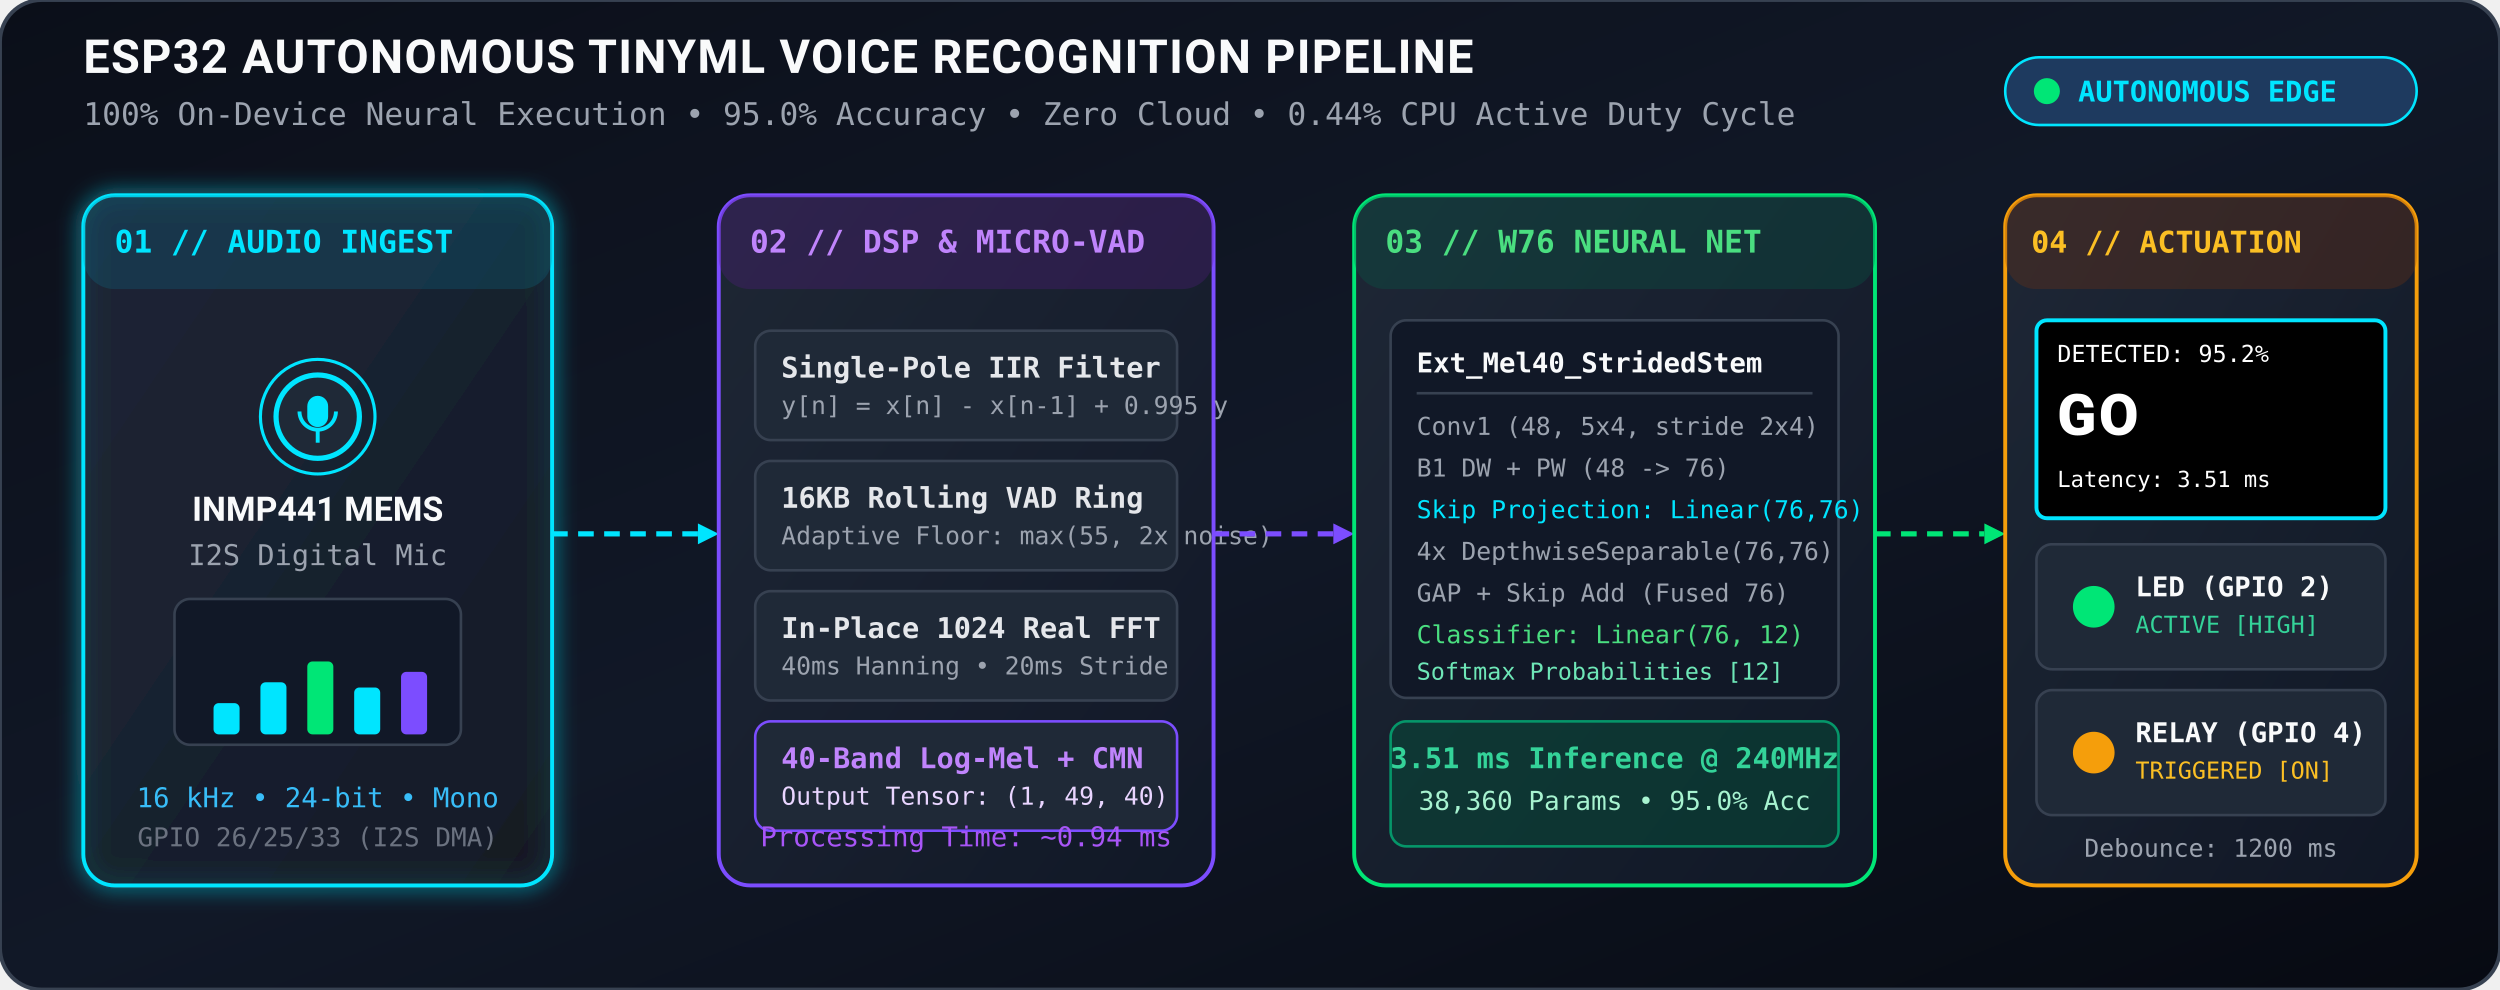
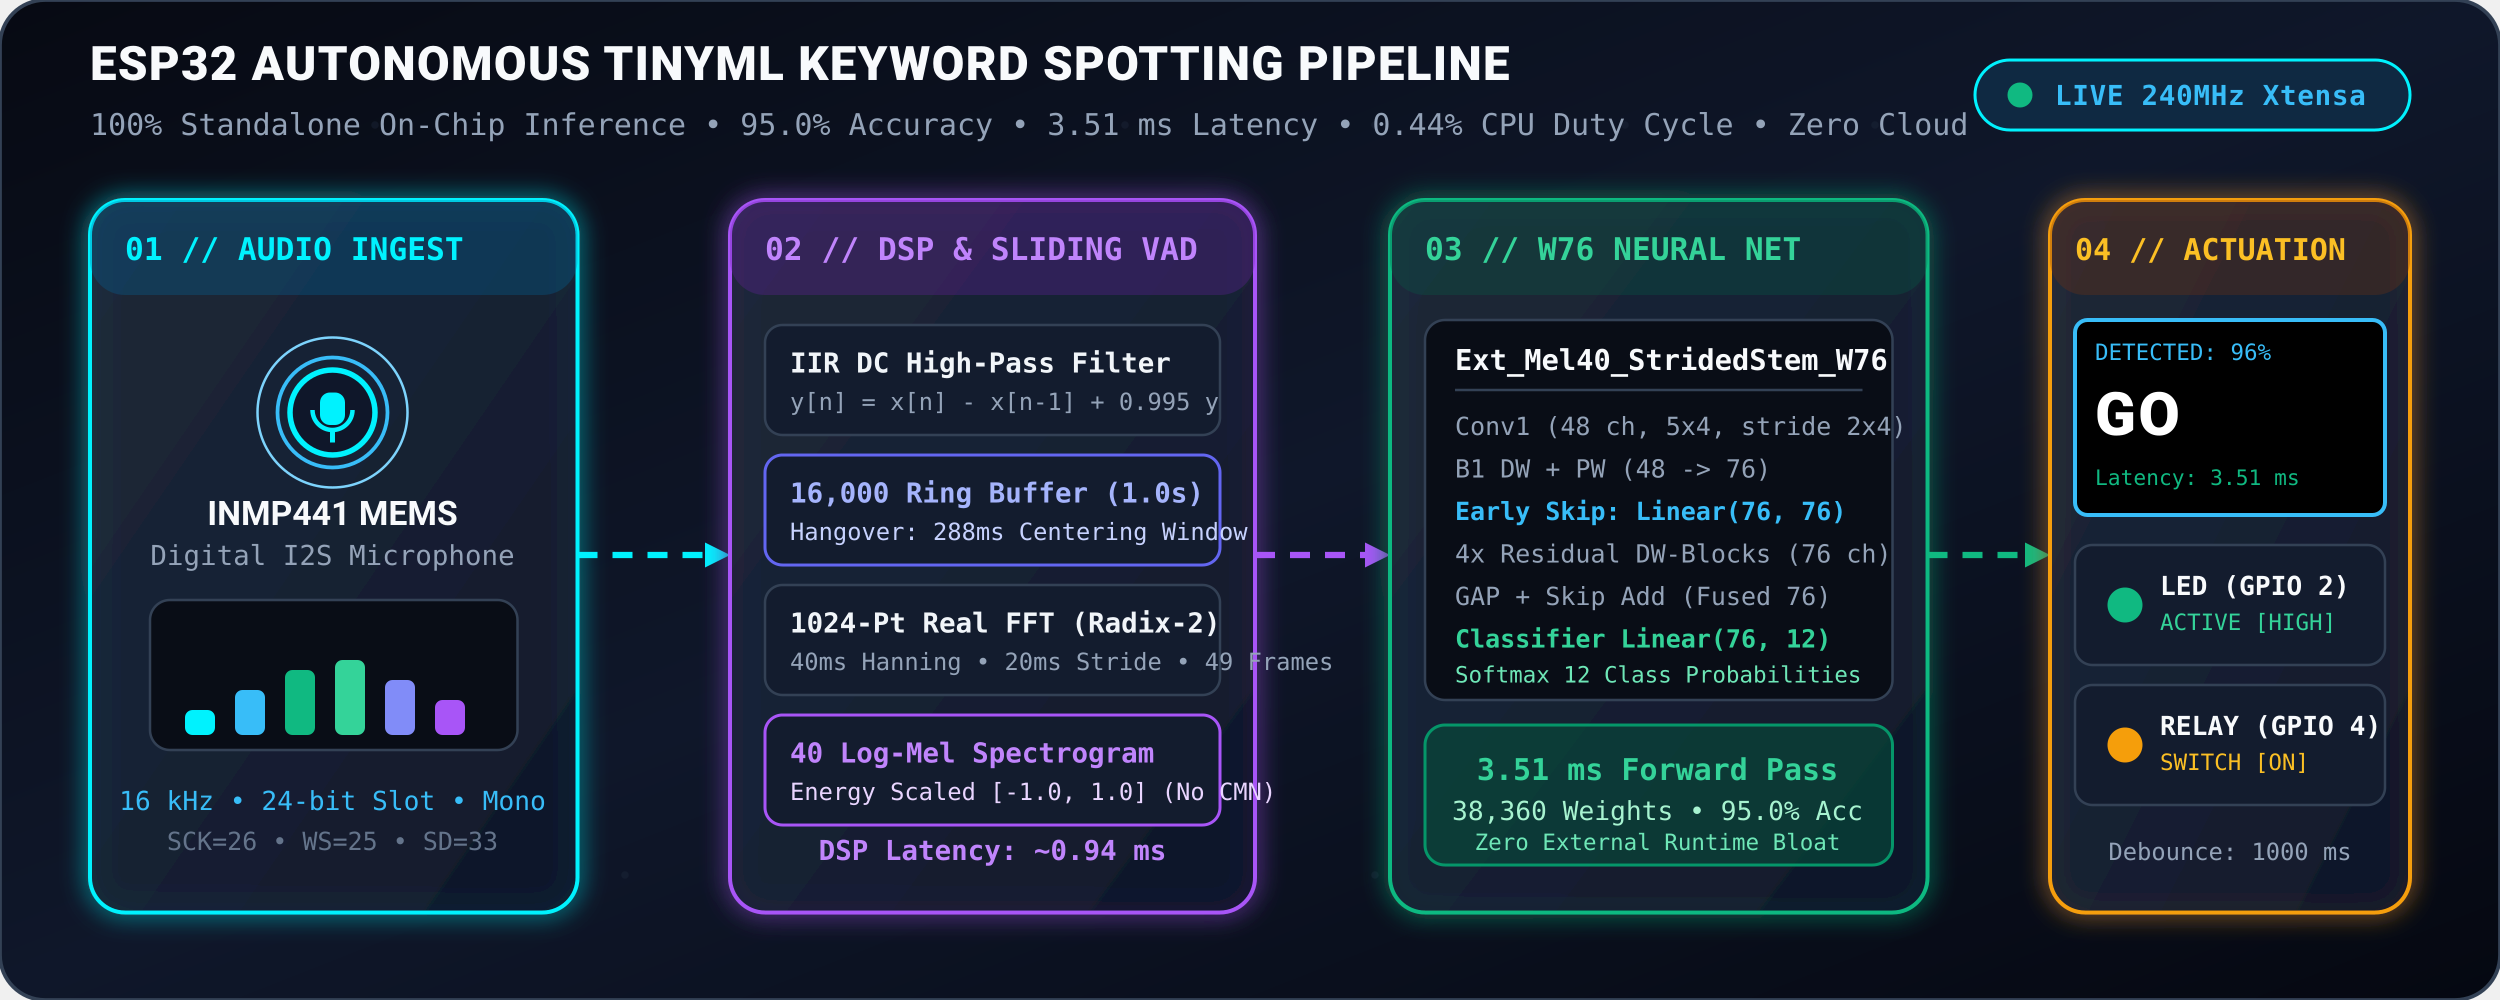
- <svg xmlns="http://www.w3.org/2000/svg" viewBox="0 0 960 380" width="100%" height="100%">
+ <svg xmlns="http://www.w3.org/2000/svg" viewBox="0 0 1000 400" width="100%" height="100%">
  <defs>
    <linearGradient id="bgGrad" x1="0%" y1="0%" x2="100%" y2="100%">
-       <stop offset="0%" stop-color="#0b0f19" />
-       <stop offset="50%" stop-color="#111827" />
-       <stop offset="100%" stop-color="#070a12" />
+       <stop offset="0%" stop-color="#070a13" />
+       <stop offset="50%" stop-color="#0f172a" />
+       <stop offset="100%" stop-color="#050811" />
    </linearGradient>
    <linearGradient id="cardGrad" x1="0%" y1="0%" x2="100%" y2="100%">
-       <stop offset="0%" stop-color="#1f2937" stop-opacity="0.9" />
-       <stop offset="100%" stop-color="#111827" stop-opacity="0.9" />
+       <stop offset="0%" stop-color="#1e293b" stop-opacity="0.95" />
+       <stop offset="100%" stop-color="#0f172a" stop-opacity="0.95" />
    </linearGradient>
    <linearGradient id="cyanGrad" x1="0%" y1="0%" x2="100%" y2="0%">
-       <stop offset="0%" stop-color="#00e5ff" />
-       <stop offset="100%" stop-color="#00b0ff" />
+       <stop offset="0%" stop-color="#00f2fe" />
+       <stop offset="100%" stop-color="#4facfe" />
    </linearGradient>
    <linearGradient id="purpleGrad" x1="0%" y1="0%" x2="100%" y2="100%">
-       <stop offset="0%" stop-color="#7c4dff" />
-       <stop offset="100%" stop-color="#651fff" />
+       <stop offset="0%" stop-color="#a855f7" />
+       <stop offset="100%" stop-color="#6366f1" />
    </linearGradient>
    <linearGradient id="greenGrad" x1="0%" y1="0%" x2="100%" y2="0%">
-       <stop offset="0%" stop-color="#00e676" />
-       <stop offset="100%" stop-color="#00c853" />
+       <stop offset="0%" stop-color="#10b981" />
+       <stop offset="100%" stop-color="#059669" />
+     </linearGradient>
+     <linearGradient id="amberGrad" x1="0%" y1="0%" x2="100%" y2="0%">
+       <stop offset="0%" stop-color="#f59e0b" />
+       <stop offset="100%" stop-color="#d97706" />
    </linearGradient>
    <filter id="glowCyan" x="-20%" y="-20%" width="140%" height="140%">
-       <feGaussianBlur stdDeviation="4" result="blur" />
+       <feGaussianBlur stdDeviation="5" result="blur" />
      <feComposite in="SourceGraphic" in2="blur" operator="over" />
    </filter>
    <filter id="glowGreen" x="-20%" y="-20%" width="140%" height="140%">
+       <feGaussianBlur stdDeviation="5" result="blur" />
+       <feComposite in="SourceGraphic" in2="blur" operator="over" />
+     </filter>
+     <filter id="glowPurple" x="-20%" y="-20%" width="140%" height="140%">
+       <feGaussianBlur stdDeviation="5" result="blur" />
+       <feComposite in="SourceGraphic" in2="blur" operator="over" />
+     </filter>
+     <filter id="glowAmber" x="-20%" y="-20%" width="140%" height="140%">
      <feGaussianBlur stdDeviation="5" result="blur" />
      <feComposite in="SourceGraphic" in2="blur" operator="over" />
    </filter>
  </defs>
  <style>
-     .mono { font-family: 'SF Mono', 'Fira Code', 'Roboto Mono', Menlo, monospace; }
+     .mono { font-family: 'SF Mono', 'Fira Code', 'Roboto Mono', Consolas, monospace; }
    .sans { font-family: -apple-system, BlinkMacSystemFont, 'Segoe UI', Roboto, Helvetica, Arial, sans-serif; }
    
-     /* Animations */
+     /* Animation Keyframes */
    @keyframes pulseWire {
-       0% { stroke-dashoffset: 40; }
+       0% { stroke-dashoffset: 60; }
      100% { stroke-dashoffset: 0; }
    }

-     @keyframes pulseVU1 { 0%, 100% { height: 6px; y: 48px; } 50% { height: 16px; y: 38px; } }
-     @keyframes pulseVU2 { 0%, 100% { height: 12px; y: 42px; } 50% { height: 26px; y: 28px; } }
-     @keyframes pulseVU3 { 0%, 100% { height: 18px; y: 36px; } 50% { height: 32px; y: 22px; } }
-     @keyframes pulseVU4 { 0%, 100% { height: 10px; y: 44px; } 50% { height: 22px; y: 32px; } }
-     @keyframes pulseVU5 { 0%, 100% { height: 15px; y: 39px; } 50% { height: 28px; y: 26px; } }
- 
-     @keyframes liveLed {
-       0%, 100% { fill: #00e676; filter: drop-shadow(0 0 8px #00e676); }
-       50% { fill: #00b0ff; filter: drop-shadow(0 0 4px #00b0ff); }
-     }
- 
-     @keyframes soundWave {
-       0% { r: 12px; opacity: 0.8; }
-       100% { r: 32px; opacity: 0; }
+     @keyframes movingParticle {
+       0% { offset-distance: 0%; opacity: 0; }
+       15% { opacity: 1; }
+       85% { opacity: 1; }
+       100% { offset-distance: 100%; opacity: 0; }
+     }
+ 
+     @keyframes liveLedPulse {
+       0%, 100% { fill: #10b981; filter: drop-shadow(0 0 10px #10b981); r: 5px; }
+       50% { fill: #38bdf8; filter: drop-shadow(0 0 5px #38bdf8); r: 6.5px; }
+     }
+ 
+     @keyframes soundWaveRings {
+       0% { r: 12px; opacity: 0.9; stroke-width: 2.5; }
+       50% { opacity: 0.5; }
+       100% { r: 38px; opacity: 0; stroke-width: 0.5; }
+     }
+ 
+     @keyframes vu1 { 0%, 100% { height: 8px; y: 44px; } 50% { height: 26px; y: 26px; } }
+     @keyframes vu2 { 0%, 100% { height: 16px; y: 36px; } 50% { height: 38px; y: 14px; } }
+     @keyframes vu3 { 0%, 100% { height: 24px; y: 28px; } 50% { height: 46px; y: 6px; } }
+     @keyframes vu4 { 0%, 100% { height: 14px; y: 38px; } 50% { height: 32px; y: 20px; } }
+     @keyframes vu5 { 0%, 100% { height: 20px; y: 32px; } 50% { height: 42px; y: 10px; } }
+     @keyframes vu6 { 0%, 100% { height: 10px; y: 42px; } 50% { height: 28px; y: 24px; } }
+ 
+     @keyframes specHeatmap {
+       0%, 100% { opacity: 0.45; }
+       50% { opacity: 0.95; }
+     }
+ 
+     @keyframes oledPulse {
+       0%, 100% { border-color: #00f2fe; stroke: #00f2fe; }
+       50% { border-color: #10b981; stroke: #10b981; }
+     }
+ 
+     @keyframes neuronPulse {
+       0%, 100% { fill: #6366f1; transform: scale(1); }
+       50% { fill: #10b981; transform: scale(1.2); }
    }

    .wire-active {
-       stroke-dasharray: 6 4;
-       animation: pulseWire 0.8s linear infinite;
-     }
- 
-     .vu-bar-1 { animation: pulseVU1 0.7s ease-in-out infinite; }
-     .vu-bar-2 { animation: pulseVU2 0.5s ease-in-out infinite 0.1s; }
-     .vu-bar-3 { animation: pulseVU3 0.6s ease-in-out infinite 0.2s; }
-     .vu-bar-4 { animation: pulseVU4 0.8s ease-in-out infinite 0.15s; }
-     .vu-bar-5 { animation: pulseVU5 0.55s ease-in-out infinite 0.25s; }
- 
-     .led-glow { animation: liveLed 1.8s ease-in-out infinite; }
-     .wave-pulse { animation: soundWave 1.4s ease-out infinite; }
+       stroke-dasharray: 8 6;
+       animation: pulseWire 1s linear infinite;
+     }
+ 
+     .vu-bar-1 { animation: vu1 0.75s ease-in-out infinite; }
+     .vu-bar-2 { animation: vu2 0.55s ease-in-out infinite 0.1s; }
+     .vu-bar-3 { animation: vu3 0.65s ease-in-out infinite 0.2s; }
+     .vu-bar-4 { animation: vu4 0.85s ease-in-out infinite 0.15s; }
+     .vu-bar-5 { animation: vu5 0.5s ease-in-out infinite 0.25s; }
+     .vu-bar-6 { animation: vu6 0.7s ease-in-out infinite 0.35s; }
+ 
+     .led-glow { animation: liveLedPulse 1.8s ease-in-out infinite; }
+     .wave-pulse-1 { animation: soundWaveRings 1.6s ease-out infinite; }
+     .wave-pulse-2 { animation: soundWaveRings 1.6s ease-out infinite 0.5s; }
+     .wave-pulse-3 { animation: soundWaveRings 1.6s ease-out infinite 1.0s; }
+     .spec-band { animation: specHeatmap 1.2s ease-in-out infinite; }
  </style>
-   <rect width="960" height="380" rx="16" fill="url(#bgGrad)" stroke="#374151" stroke-width="1.5" />
-   <g transform="translate(32, 28)">
-     <text class="sans" x="0" y="0" font-size="18" font-weight="700" fill="#f9fafb" letter-spacing="0.5">
-       ESP32 AUTONOMOUS TINYML VOICE RECOGNITION PIPELINE
+   <rect width="1000" height="400" rx="18" fill="url(#bgGrad)" stroke="#334155" stroke-width="1.5" />
+   <g fill="#1e293b" opacity="0.4">
+     <circle cx="50" cy="50" r="1.5" />
+     <circle cx="150" cy="50" r="1.5" />
+     <circle cx="250" cy="50" r="1.5" />
+     <circle cx="350" cy="50" r="1.5" />
+     <circle cx="450" cy="50" r="1.5" />
+     <circle cx="550" cy="50" r="1.5" />
+     <circle cx="650" cy="50" r="1.5" />
+     <circle cx="750" cy="50" r="1.5" />
+     <circle cx="850" cy="50" r="1.5" />
+     <circle cx="950" cy="50" r="1.5" />
+     <circle cx="50" cy="350" r="1.5" />
+     <circle cx="150" cy="350" r="1.5" />
+     <circle cx="250" cy="350" r="1.5" />
+     <circle cx="350" cy="350" r="1.5" />
+     <circle cx="450" cy="350" r="1.5" />
+     <circle cx="550" cy="350" r="1.5" />
+     <circle cx="650" cy="350" r="1.5" />
+     <circle cx="750" cy="350" r="1.5" />
+     <circle cx="850" cy="350" r="1.5" />
+     <circle cx="950" cy="350" r="1.5" />
+   </g>
+   <g transform="translate(36, 32)">
+     <text class="sans" x="0" y="0" font-size="19" font-weight="800" fill="#f8fafc" letter-spacing="0.5">
+       ESP32 AUTONOMOUS TINYML KEYWORD SPOTTING PIPELINE
    </text>
-     <text class="mono" x="0" y="20" font-size="12" fill="#9ca3af">
-       100% On-Device Neural Execution • 95.0% Accuracy • Zero Cloud • 0.44% CPU Active Duty Cycle
+     <text class="mono" x="0" y="22" font-size="12" fill="#94a3b8">
+       100% Standalone On-Chip Inference • 95.0% Accuracy • 3.51 ms Latency • 0.44% CPU Duty Cycle • Zero Cloud
    </text>
  </g>
-   <g transform="translate(770, 22)">
-     <rect width="158" height="26" rx="13" fill="#1e3a5f" stroke="#00e5ff" stroke-width="1" />
-     <circle cx="16" cy="13" r="5" fill="#00e676" class="led-glow" />
-     <text class="mono" x="28" y="17" font-size="11" font-weight="600" fill="#00e5ff">AUTONOMOUS EDGE</text>
-   </g>
-   <g transform="translate(32, 75)">
-     <rect width="180" height="265" rx="12" fill="url(#cardGrad)" stroke="#00e5ff" stroke-width="1.5" filter="url(#glowCyan)" />
-     <rect x="0" y="0" width="180" height="36" rx="12" fill="#0e7490" fill-opacity="0.25" />
-     <text class="mono" x="12" y="22" font-size="12" font-weight="700" fill="#00e5ff">01 // AUDIO INGEST</text>
-     <g transform="translate(90, 85)">
-       <circle cx="0" cy="0" r="14" fill="none" stroke="#00e5ff" stroke-width="1.5" class="wave-pulse" />
-       <circle cx="0" cy="0" r="22" fill="none" stroke="#00e5ff" stroke-width="1.2" class="wave-pulse" style="animation-delay: 0.5s;" />
-       <circle cx="0" cy="0" r="16" fill="#1f2937" stroke="#00e5ff" stroke-width="2" />
-       <rect x="-4" y="-8" width="8" height="12" rx="4" fill="#00e5ff" />
-       <path d="M -7 -2 A 7 7 0 0 0 7 -2" fill="none" stroke="#00e5ff" stroke-width="1.5" />
-       <line x1="0" y1="5" x2="0" y2="10" stroke="#00e5ff" stroke-width="1.5" />
-     </g>
-     <text class="sans" x="90" y="125" text-anchor="middle" font-size="13" font-weight="700" fill="#f9fafb">INMP441 MEMS</text>
-     <text class="mono" x="90" y="142" text-anchor="middle" font-size="11" fill="#9ca3af">I2S Digital Mic</text>
-     <g transform="translate(35, 155)">
-       <rect x="0" y="0" width="110" height="56" rx="6" fill="#111827" stroke="#374151" stroke-width="1" />
-       <rect x="15" y="40" width="10" height="12" rx="2" fill="#00e5ff" class="vu-bar-1" />
-       <rect x="33" y="32" width="10" height="20" rx="2" fill="#00e5ff" class="vu-bar-2" />
-       <rect x="51" y="24" width="10" height="28" rx="2" fill="#00e676" class="vu-bar-3" />
-       <rect x="69" y="34" width="10" height="18" rx="2" fill="#00e5ff" class="vu-bar-4" />
-       <rect x="87" y="28" width="10" height="24" rx="2" fill="#7c4dff" class="vu-bar-5" />
-     </g>
-     <text class="mono" x="90" y="235" text-anchor="middle" font-size="10.5" fill="#38bdf8">16 kHz • 24-bit • Mono</text>
-     <text class="mono" x="90" y="250" text-anchor="middle" font-size="10" fill="#6b7280">GPIO 26/25/33 (I2S DMA)</text>
-   </g>
-   <path d="M 212 205 L 268 205" fill="none" stroke="#00e5ff" stroke-width="2" class="wire-active" />
-   <polygon points="268,201 276,205 268,209" fill="#00e5ff" />
-   <g transform="translate(276, 75)">
-     <rect width="190" height="265" rx="12" fill="url(#cardGrad)" stroke="#7c4dff" stroke-width="1.5" />
-     <rect x="0" y="0" width="190" height="36" rx="12" fill="#581c87" fill-opacity="0.3" />
-     <text class="mono" x="12" y="22" font-size="12" font-weight="700" fill="#c084fc">02 // DSP &amp; MICRO-VAD</text>
-     <g transform="translate(14, 52)">
-       <rect x="0" y="0" width="162" height="42" rx="6" fill="#1f2937" stroke="#374151" stroke-width="1" />
-       <text class="mono" x="10" y="18" font-size="11" font-weight="600" fill="#e5e7eb">Single-Pole IIR Filter</text>
-       <text class="mono" x="10" y="32" font-size="9.5" fill="#9ca3af">y[n] = x[n] - x[n-1] + 0.995 y</text>
-       <rect x="0" y="50" width="162" height="42" rx="6" fill="#1f2937" stroke="#374151" stroke-width="1" />
-       <text class="mono" x="10" y="68" font-size="11" font-weight="600" fill="#e5e7eb">16KB Rolling VAD Ring</text>
-       <text class="mono" x="10" y="82" font-size="9.5" fill="#9ca3af">Adaptive Floor: max(55, 2x noise)</text>
-       <rect x="0" y="100" width="162" height="42" rx="6" fill="#1f2937" stroke="#374151" stroke-width="1" />
-       <text class="mono" x="10" y="118" font-size="11" font-weight="600" fill="#e5e7eb">In-Place 1024 Real FFT</text>
-       <text class="mono" x="10" y="132" font-size="9.5" fill="#9ca3af">40ms Hanning • 20ms Stride</text>
-       <rect x="0" y="150" width="162" height="42" rx="6" fill="#1f2937" stroke="#7c4dff" stroke-width="1" />
-       <text class="mono" x="10" y="168" font-size="11" font-weight="600" fill="#c084fc">40-Band Log-Mel + CMN</text>
-       <text class="mono" x="10" y="182" font-size="9.5" fill="#e9d5ff">Output Tensor: (1, 49, 40)</text>
-     </g>
-     <text class="mono" x="95" y="250" text-anchor="middle" font-size="10.5" fill="#a855f7">Processing Time: ~0.94 ms</text>
-   </g>
-   <path d="M 466 205 L 512 205" fill="none" stroke="#7c4dff" stroke-width="2" class="wire-active" />
-   <polygon points="512,201 520,205 512,209" fill="#7c4dff" />
-   <g transform="translate(520, 75)">
-     <rect width="200" height="265" rx="12" fill="url(#cardGrad)" stroke="#00e676" stroke-width="1.5" />
-     <rect x="0" y="0" width="200" height="36" rx="12" fill="#065f46" fill-opacity="0.3" />
-     <text class="mono" x="12" y="22" font-size="12" font-weight="700" fill="#4ade80">03 // W76 NEURAL NET</text>
+   <g transform="translate(790, 24)">
+     <rect width="174" height="28" rx="14" fill="#0f2942" stroke="#00f2fe" stroke-width="1.2" />
+     <circle cx="18" cy="14" r="5" fill="#10b981" class="led-glow" />
+     <text class="mono" x="32" y="18" font-size="11" font-weight="700" fill="#38bdf8" letter-spacing="0.3">LIVE 240MHz Xtensa</text>
+   </g>
+   <g transform="translate(36, 80)">
+     <rect width="195" height="285" rx="14" fill="url(#cardGrad)" stroke="#00f2fe" stroke-width="1.6" filter="url(#glowCyan)" />
+     <rect x="0" y="0" width="195" height="38" rx="14" fill="#0369a1" fill-opacity="0.3" />
+     <text class="mono" x="14" y="24" font-size="12.5" font-weight="700" fill="#00f2fe">01 // AUDIO INGEST</text>
+     <g transform="translate(97, 85)">
+       <circle cx="0" cy="0" r="14" fill="none" stroke="#00f2fe" stroke-width="2" class="wave-pulse-1" />
+       <circle cx="0" cy="0" r="22" fill="none" stroke="#38bdf8" stroke-width="1.5" class="wave-pulse-2" />
+       <circle cx="0" cy="0" r="30" fill="none" stroke="#7dd3fc" stroke-width="1" class="wave-pulse-3" />
+       <circle cx="0" cy="0" r="17" fill="#0f172a" stroke="#00f2fe" stroke-width="2.2" />
+       <rect x="-5" y="-8" width="10" height="13" rx="4" fill="#00f2fe" />
+       <path d="M -8 -1 A 8 8 0 0 0 8 -1" fill="none" stroke="#00f2fe" stroke-width="1.8" />
+       <line x1="0" y1="7" x2="0" y2="12" stroke="#00f2fe" stroke-width="2" />
+     </g>
+     <text class="sans" x="97" y="130" text-anchor="middle" font-size="13.5" font-weight="700" fill="#f8fafc">INMP441 MEMS</text>
+     <text class="mono" x="97" y="146" text-anchor="middle" font-size="11" fill="#94a3b8">Digital I2S Microphone</text>
+     <g transform="translate(24, 160)">
+       <rect x="0" y="0" width="147" height="60" rx="8" fill="#090d16" stroke="#334155" stroke-width="1" />
+       <rect x="14" y="44" width="12" height="10" rx="3" fill="#00f2fe" class="vu-bar-1" />
+       <rect x="34" y="36" width="12" height="18" rx="3" fill="#38bdf8" class="vu-bar-2" />
+       <rect x="54" y="28" width="12" height="26" rx="3" fill="#10b981" class="vu-bar-3" />
+       <rect x="74" y="24" width="12" height="30" rx="3" fill="#34d399" class="vu-bar-4" />
+       <rect x="94" y="32" width="12" height="22" rx="3" fill="#818cf8" class="vu-bar-5" />
+       <rect x="114" y="40" width="12" height="14" rx="3" fill="#a855f7" class="vu-bar-6" />
+     </g>
+     <text class="mono" x="97" y="244" text-anchor="middle" font-size="10.5" fill="#38bdf8">16 kHz • 24-bit Slot • Mono</text>
+     <text class="mono" x="97" y="260" text-anchor="middle" font-size="10" fill="#64748b">SCK=26 • WS=25 • SD=33</text>
+   </g>
+   <path d="M 231 222 L 282 222" fill="none" stroke="#00f2fe" stroke-width="2.5" class="wire-active" />
+   <polygon points="282,217 292,222 282,227" fill="#00f2fe" />
+   <g transform="translate(292, 80)">
+     <rect width="210" height="285" rx="14" fill="url(#cardGrad)" stroke="#a855f7" stroke-width="1.6" filter="url(#glowPurple)" />
+     <rect x="0" y="0" width="210" height="38" rx="14" fill="#6b21a8" fill-opacity="0.3" />
+     <text class="mono" x="14" y="24" font-size="12.5" font-weight="700" fill="#c084fc">02 // DSP &amp; SLIDING VAD</text>
+     <g transform="translate(14, 50)">
+       <rect x="0" y="0" width="182" height="44" rx="7" fill="#131c2e" stroke="#334155" stroke-width="1" />
+       <text class="mono" x="10" y="19" font-size="11" font-weight="700" fill="#f1f5f9">IIR DC High-Pass Filter</text>
+       <text class="mono" x="10" y="34" font-size="9.5" fill="#94a3b8">y[n] = x[n] - x[n-1] + 0.995 y</text>
+       <rect x="0" y="52" width="182" height="44" rx="7" fill="#131c2e" stroke="#6366f1" stroke-width="1.2" />
+       <text class="mono" x="10" y="71" font-size="11" font-weight="700" fill="#a5b4fc">16,000 Ring Buffer (1.0s)</text>
+       <text class="mono" x="10" y="86" font-size="9.5" fill="#c7d2fe">Hangover: 288ms Centering Window</text>
+       <rect x="0" y="104" width="182" height="44" rx="7" fill="#131c2e" stroke="#334155" stroke-width="1" />
+       <text class="mono" x="10" y="123" font-size="11" font-weight="700" fill="#f1f5f9">1024-Pt Real FFT (Radix-2)</text>
+       <text class="mono" x="10" y="138" font-size="9.5" fill="#94a3b8">40ms Hanning • 20ms Stride • 49 Frames</text>
+       <rect x="0" y="156" width="182" height="44" rx="7" fill="#131c2e" stroke="#a855f7" stroke-width="1.2" />
+       <text class="mono" x="10" y="175" font-size="11" font-weight="700" fill="#c084fc">40 Log-Mel Spectrogram</text>
+       <text class="mono" x="10" y="190" font-size="9.5" fill="#e9d5ff">Energy Scaled [-1.0, 1.0] (No CMN)</text>
+     </g>
+     <text class="mono" x="105" y="264" text-anchor="middle" font-size="11" font-weight="600" fill="#c084fc">DSP Latency: ~0.94 ms</text>
+   </g>
+   <path d="M 502 222 L 546 222" fill="none" stroke="#a855f7" stroke-width="2.5" class="wire-active" />
+   <polygon points="546,217 556,222 546,227" fill="#a855f7" />
+   <g transform="translate(556, 80)">
+     <rect width="215" height="285" rx="14" fill="url(#cardGrad)" stroke="#10b981" stroke-width="1.6" filter="url(#glowGreen)" />
+     <rect x="0" y="0" width="215" height="38" rx="14" fill="#065f46" fill-opacity="0.3" />
+     <text class="mono" x="14" y="24" font-size="12.5" font-weight="700" fill="#34d399">03 // W76 NEURAL NET</text>
    <g transform="translate(14, 48)">
-       <rect x="0" y="0" width="172" height="145" rx="6" fill="#111827" stroke="#374151" stroke-width="1" />
-       <text class="mono" x="10" y="20" font-size="10.5" font-weight="700" fill="#f9fafb">Ext_Mel40_StridedStem</text>
-       <line x1="10" y1="28" x2="162" y2="28" stroke="#374151" stroke-width="1" />
-       <text class="mono" x="10" y="44" font-size="9.5" fill="#9ca3af">Conv1 (48, 5x4, stride 2x4)</text>
-       <text class="mono" x="10" y="60" font-size="9.5" fill="#9ca3af">B1 DW + PW (48 -&gt; 76)</text>
-       <text class="mono" x="10" y="76" font-size="9.5" fill="#00e5ff">Skip Projection: Linear(76,76)</text>
-       <text class="mono" x="10" y="92" font-size="9.5" fill="#9ca3af">4x DepthwiseSeparable(76,76)</text>
-       <text class="mono" x="10" y="108" font-size="9.5" fill="#9ca3af">GAP + Skip Add (Fused 76)</text>
-       <text class="mono" x="10" y="124" font-size="9.5" fill="#4ade80">Classifier: Linear(76, 12)</text>
-       <text class="mono" x="10" y="138" font-size="9" fill="#6ee7b7">Softmax Probabilities [12]</text>
-     </g>
-     <g transform="translate(14, 202)">
-       <rect x="0" y="0" width="172" height="48" rx="6" fill="#064e3b" fill-opacity="0.5" stroke="#059669" stroke-width="1" />
-       <text class="mono" x="86" y="18" text-anchor="middle" font-size="11" font-weight="700" fill="#34d399">3.51 ms Inference @ 240MHz</text>
-       <text class="mono" x="86" y="34" text-anchor="middle" font-size="10" fill="#a7f3d0">38,360 Params • 95.0% Acc</text>
-     </g>
-   </g>
-   <path d="M 720 205 L 762 205" fill="none" stroke="#00e676" stroke-width="2" class="wire-active" />
-   <polygon points="762,201 770,205 762,209" fill="#00e676" />
-   <g transform="translate(770, 75)">
-     <rect width="158" height="265" rx="12" fill="url(#cardGrad)" stroke="#f59e0b" stroke-width="1.5" />
-     <rect x="0" y="0" width="158" height="36" rx="12" fill="#78350f" fill-opacity="0.3" />
-     <text class="mono" x="10" y="22" font-size="11.5" font-weight="700" fill="#fbbf24">04 // ACTUATION</text>
-     <g transform="translate(12, 48)">
-       <rect width="134" height="76" rx="4" fill="#000000" stroke="#00e5ff" stroke-width="1.5" />
-       <text class="mono" x="8" y="16" font-size="9" fill="#ffffff">DETECTED: 95.2%</text>
-       <text class="sans" x="8" y="44" font-size="22" font-weight="900" fill="#ffffff" letter-spacing="1">GO</text>
-       <text class="mono" x="8" y="64" font-size="8.5" fill="#ffffff">Latency: 3.51 ms</text>
-     </g>
-     <g transform="translate(12, 134)">
-       <rect width="134" height="48" rx="6" fill="#1f2937" stroke="#374151" stroke-width="1" />
-       <circle cx="22" cy="24" r="8" fill="#00e676" class="led-glow" />
-       <text class="mono" x="38" y="20" font-size="10.5" font-weight="700" fill="#f9fafb">LED (GPIO 2)</text>
-       <text class="mono" x="38" y="34" font-size="9" fill="#34d399">ACTIVE [HIGH]</text>
+       <rect x="0" y="0" width="187" height="152" rx="8" fill="#090d16" stroke="#334155" stroke-width="1" />
+       <text class="mono" x="12" y="20" font-size="11.5" font-weight="700" fill="#f8fafc">Ext_Mel40_StridedStem_W76</text>
+       <line x1="12" y1="28" x2="175" y2="28" stroke="#334155" stroke-width="1" />
+       <text class="mono" x="12" y="46" font-size="10" fill="#94a3b8">Conv1 (48 ch, 5x4, stride 2x4)</text>
+       <text class="mono" x="12" y="63" font-size="10" fill="#94a3b8">B1 DW + PW (48 -&gt; 76)</text>
+       <text class="mono" x="12" y="80" font-size="10" font-weight="700" fill="#38bdf8">Early Skip: Linear(76, 76)</text>
+       <text class="mono" x="12" y="97" font-size="10" fill="#94a3b8">4x Residual DW-Blocks (76 ch)</text>
+       <text class="mono" x="12" y="114" font-size="10" fill="#94a3b8">GAP + Skip Add (Fused 76)</text>
+       <text class="mono" x="12" y="131" font-size="10" font-weight="700" fill="#34d399">Classifier Linear(76, 12)</text>
+       <text class="mono" x="12" y="145" font-size="9" fill="#6ee7b7">Softmax 12 Class Probabilities</text>
+     </g>
+     <g transform="translate(14, 210)">
+       <rect x="0" y="0" width="187" height="56" rx="8" fill="#064e3b" fill-opacity="0.6" stroke="#059669" stroke-width="1.2" />
+       <text class="mono" x="93" y="22" text-anchor="middle" font-size="12" font-weight="800" fill="#34d399">3.51 ms Forward Pass</text>
+       <text class="mono" x="93" y="38" text-anchor="middle" font-size="10.5" fill="#a7f3d0">38,360 Weights • 95.0% Acc</text>
+       <text class="mono" x="93" y="50" text-anchor="middle" font-size="9" fill="#6ee7b7">Zero External Runtime Bloat</text>
+     </g>
+   </g>
+   <path d="M 771 222 L 810 222" fill="none" stroke="#10b981" stroke-width="2.5" class="wire-active" />
+   <polygon points="810,217 820,222 810,227" fill="#10b981" />
+   <g transform="translate(820, 80)">
+     <rect width="144" height="285" rx="14" fill="url(#cardGrad)" stroke="#f59e0b" stroke-width="1.6" filter="url(#glowAmber)" />
+     <rect x="0" y="0" width="144" height="38" rx="14" fill="#78350f" fill-opacity="0.3" />
+     <text class="mono" x="10" y="24" font-size="12" font-weight="700" fill="#fbbf24">04 // ACTUATION</text>
+     <g transform="translate(10, 48)">
+       <rect width="124" height="78" rx="5" fill="#000000" stroke="#38bdf8" stroke-width="1.6" />
+       <text class="mono" x="8" y="16" font-size="9" fill="#38bdf8">DETECTED: 96%</text>
+       <text class="sans" x="8" y="46" font-size="24" font-weight="900" fill="#ffffff" letter-spacing="1">GO</text>
+       <text class="mono" x="8" y="66" font-size="8.5" fill="#10b981">Latency: 3.51 ms</text>
+     </g>
+     <g transform="translate(10, 138)">
+       <rect width="124" height="48" rx="7" fill="#131c2e" stroke="#334155" stroke-width="1" />
+       <circle cx="20" cy="24" r="7" fill="#10b981" class="led-glow" />
+       <text class="mono" x="34" y="20" font-size="10.5" font-weight="700" fill="#f8fafc">LED (GPIO 2)</text>
+       <text class="mono" x="34" y="34" font-size="9" fill="#34d399">ACTIVE [HIGH]</text>
      <g transform="translate(0, 56)">
-         <rect width="134" height="48" rx="6" fill="#1f2937" stroke="#374151" stroke-width="1" />
-         <circle cx="22" cy="24" r="8" fill="#f59e0b" />
-         <text class="mono" x="38" y="20" font-size="10.5" font-weight="700" fill="#f9fafb">RELAY (GPIO 4)</text>
-         <text class="mono" x="38" y="34" font-size="9" fill="#fbbf24">TRIGGERED [ON]</text>
+         <rect width="124" height="48" rx="7" fill="#131c2e" stroke="#334155" stroke-width="1" />
+         <circle cx="20" cy="24" r="7" fill="#f59e0b" />
+         <text class="mono" x="34" y="20" font-size="10.5" font-weight="700" fill="#f8fafc">RELAY (GPIO 4)</text>
+         <text class="mono" x="34" y="34" font-size="9" fill="#fbbf24">SWITCH [ON]</text>
      </g>
    </g>
-     <text class="mono" x="79" y="254" text-anchor="middle" font-size="9.5" fill="#9ca3af">Debounce: 1200 ms</text>
+     <text class="mono" x="72" y="264" text-anchor="middle" font-size="9.5" fill="#94a3b8">Debounce: 1000 ms</text>
  </g>
</svg>
